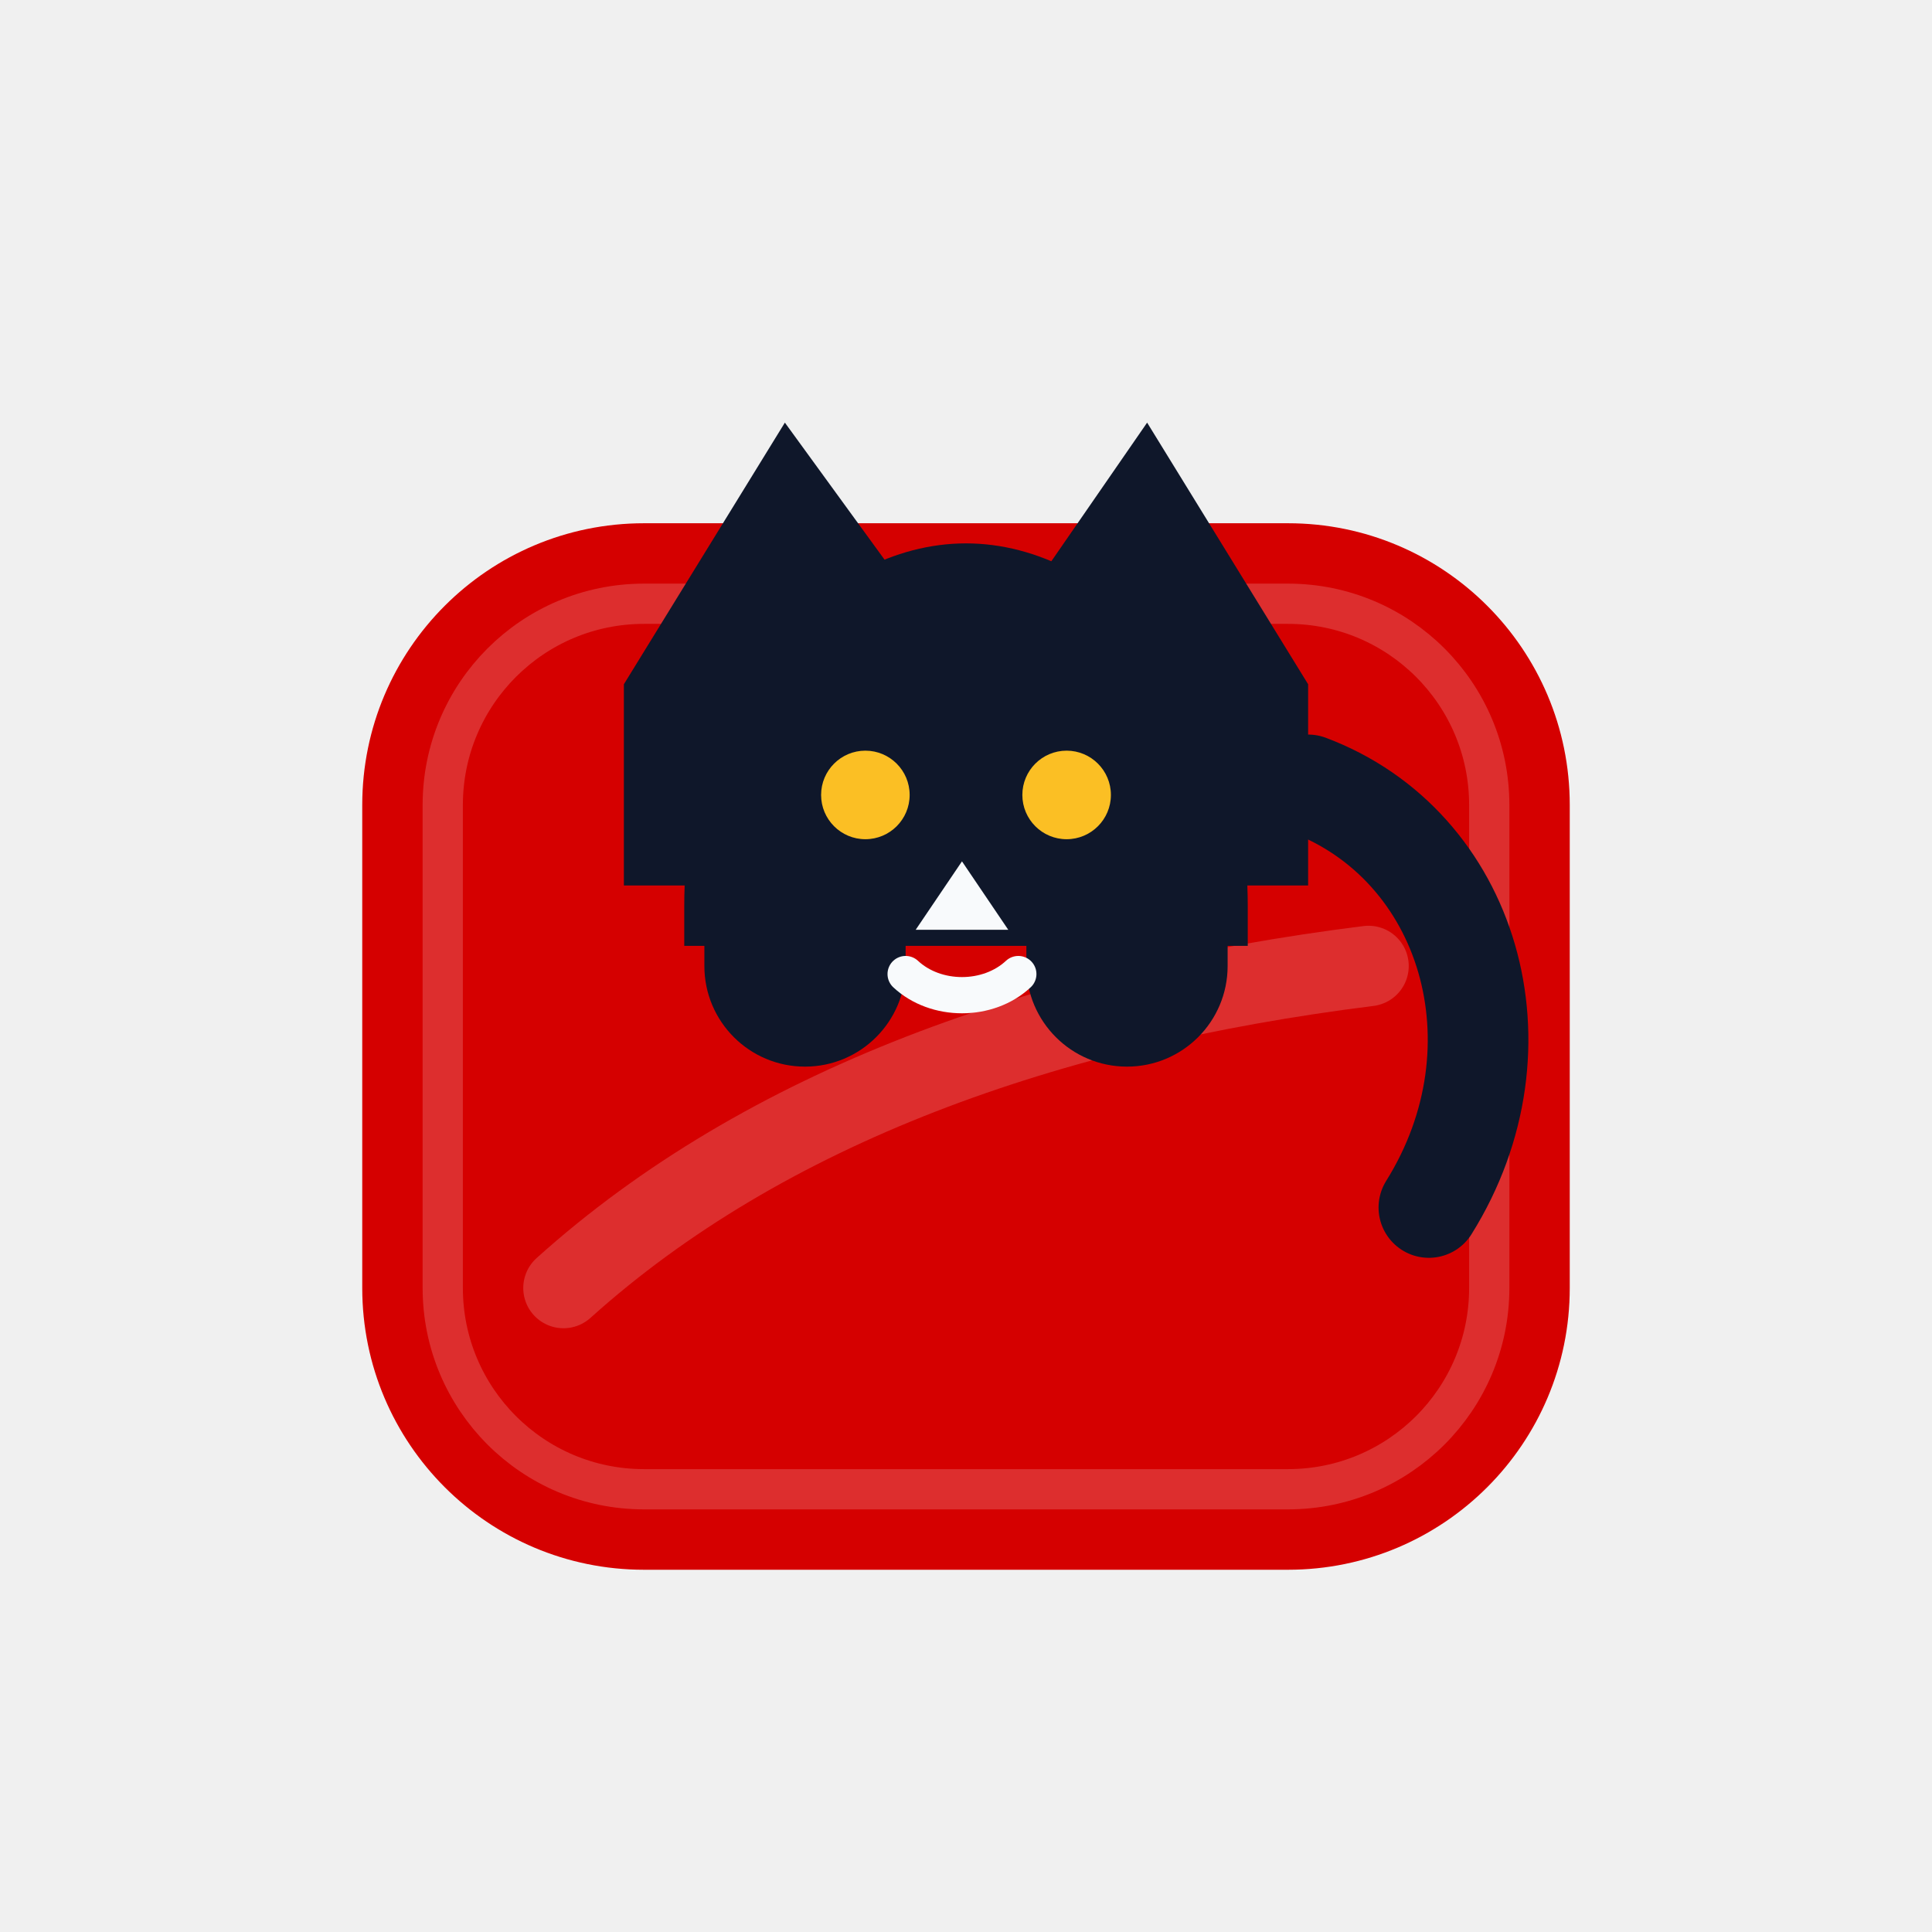
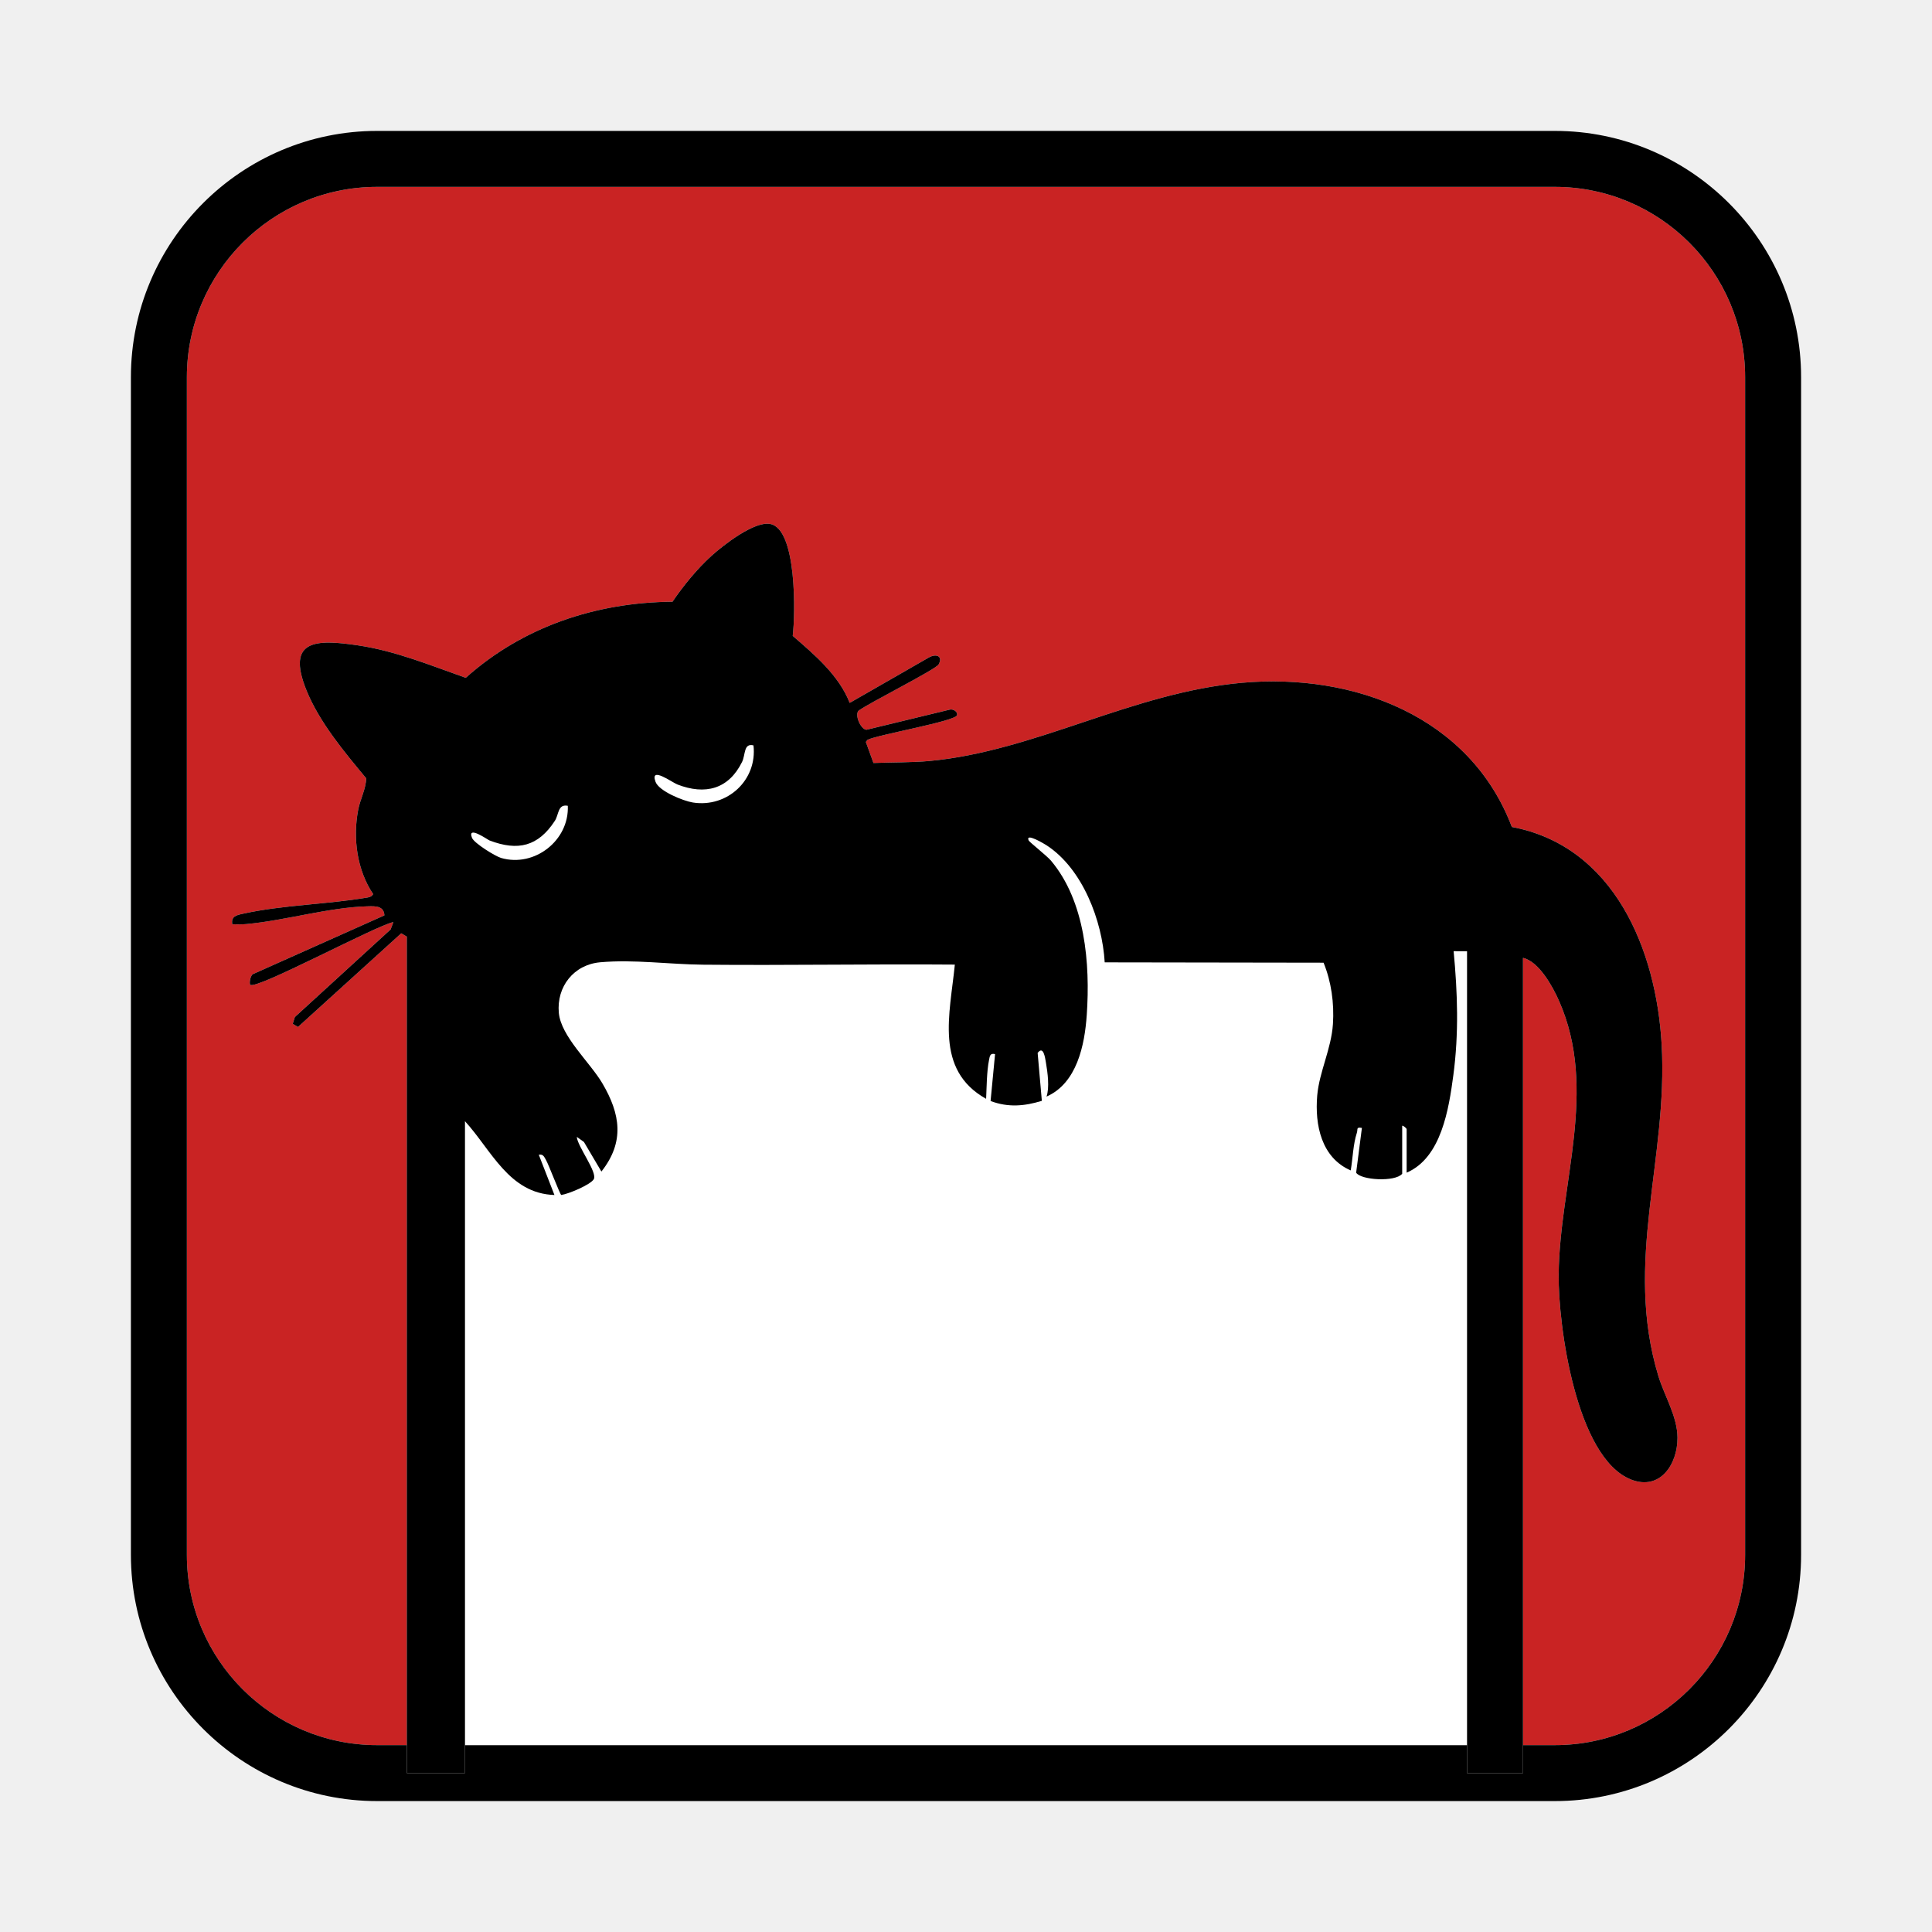
- <svg xmlns="http://www.w3.org/2000/svg" viewBox="0 0 96 96" fill="none">
-   <rect x="18" y="26" width="60" height="52" rx="14" fill="#D50000" />
-   <rect x="22" y="30" width="52" height="44" rx="10" stroke="rgba(255,255,255,0.18)" stroke-width="2" />
-   <path d="M28 64C38 55 52 50 68 48" stroke="rgba(255,255,255,0.18)" stroke-width="4" stroke-linecap="round" />
-   <path d="M31 34L39 21L47 32C47.6 32.8 48.8 32.8 49.4 32L57 21L65 34V44H31V34Z" fill="#0F172A" />
-   <path d="M34 45C34 34.5 40.9 27 48 27C55.1 27 62 34.5 62 45V47H34V45Z" fill="#0F172A" />
-   <rect x="35" y="42" width="10" height="11" rx="5" fill="#0F172A" />
-   <rect x="51" y="42" width="10" height="11" rx="5" fill="#0F172A" />
-   <circle cx="43" cy="39.5" r="2.2" fill="#FBBF24" />
-   <circle cx="53" cy="39.5" r="2.2" fill="#FBBF24" />
-   <path d="M47.8 42.8L45.5 46.2H50.1L47.8 42.8Z" fill="#F8FAFC" />
-   <path d="M45 48.4C46.5 49.8 49.1 49.8 50.6 48.4" stroke="#F8FAFC" stroke-width="1.8" stroke-linecap="round" />
-   <path d="M65 39C73 42 76 52 71 60" stroke="#0F172A" stroke-width="5" stroke-linecap="round" />
+ <svg xmlns="http://www.w3.org/2000/svg" id="Layer_1" data-name="Layer 1" viewBox="0 0 2827.87 2827.87">
+   <defs>
+     <style>
+       .cls-1 {
+         fill: #c92323;
+       }
+ 
+       .cls-2 {
+         fill: #fff;
+       }
+     </style>
+   </defs>
+   <path class="cls-1" d="M587.27,1366.06l-151.12,137.09-7.7-4.59,3.11-9.93,140.14-128.18,4.06-10.78c-24.9,4.69-201.71,100-209.51,91.65-1.77-1.87.03-14.94,5.18-16.06l191.22-85.46c-.69-14.19-13.73-13.53-24.61-13.24-56.16,1.41-120.68,20.81-177.14,25.95-6.98.62-13.93.66-20.87.39-2.23-11.76,6.26-13.47,15.56-15.5,59.5-13.07,122.55-13.5,182.51-23.76,3.87-.69,5.83-1.7,8.13-4.92-23.76-35.09-30.01-82.01-21.95-123.53,3.05-15.76,11.21-30.05,11.73-46-32.01-38.6-68.45-81.88-87.49-128.87-30.21-74.71,14.52-74.74,75.53-65.7,54.59,8.06,106.16,29.29,157.67,47.48,83.62-74.87,190.77-110.46,302.6-111.37,15.7-23.17,35.55-47.45,56.29-66.45,17.43-15.92,63.24-51.8,86.7-47.38,39.39,7.41,36.83,132.93,33,163.83,32.11,27.75,67.56,57.67,83.39,98.07l115.47-66.22c10.98-6.39,21.46-2.43,14.74,9.86-4.1,7.44-102.82,56.85-117.27,67.83-5.87,6.03,2.88,27.1,11.57,27.88l121.6-29.42c5.08-1.44,12.22,2.69,11.01,8.03-2.06,8.88-115.47,28.41-131.1,36.11l-2.39,3.08,11.14,30.83c26.05-1.05,55.74-.56,81.39-2.88,155.64-14.29,297-100.27,458.44-114.55,163.24-14.45,333.33,49.28,394.57,211.05,150.01,28.25,211.28,179.86,219.24,317.7,9.73,168.71-55.64,318.33-4.75,486.06,8.75,28.87,27.85,59.11,27.98,90.17.16,39.16-25.69,77.95-68.06,61.21-80.18-31.75-106.69-225.11-105.87-300.37,1.44-133.2,57.87-269.9.69-399.85-9.4-21.4-29.62-58.19-52.95-63.27v1152.27h46.63c153.61,0,278.55-124.94,278.55-278.52V552.07c0-153.58-124.94-278.55-278.55-278.55H552.04c-153.58,0-278.52,124.97-278.52,278.55v1723.75c0,153.58,124.94,278.52,278.52,278.52h43.38v-1183.4l-8.16-4.88Z" />
+   <path d="M2275.79,191.61H552.04c-198.73,0-360.43,161.7-360.43,360.46v1723.75c0,198.73,161.7,360.43,360.43,360.43h1723.75c198.76,0,360.47-161.7,360.47-360.43V552.07c0-198.76-161.7-360.46-360.47-360.46ZM2147.31,2595.3v-40.96H680.55v40.96h-85.13v-40.96h-43.38c-153.58,0-278.52-124.94-278.52-278.52V552.07c0-153.58,124.94-278.55,278.52-278.55h1723.75c153.61,0,278.55,124.97,278.55,278.55v1723.75c0,153.58-124.94,278.52-278.55,278.52h-46.63v40.96h-81.85Z" />
+   <path class="cls-2" d="M2127.65,1392.21c5.8,61.31,7.73,120.06-.39,181.3-6.62,49.54-17.53,121.04-68.35,142.86v-63.86c0-.56-4.42-5.14-6.55-4.88v70.38c-10.35,12.39-60.68,9.31-67.37-1.61l8.42-65.5c-8.88-1.51-5.64,1.64-7.4,7.11-5.57,17.14-5.93,37.29-8.98,55.08-43.02-18.64-52.72-66.68-49.02-109.64,2.95-34.44,20.71-68.48,23-104.66,1.93-30.54-2.23-61.44-13.7-89.75l-320.36-.49c-3.54-60.91-32.41-137.36-85.46-171.57-2.46-1.57-31.13-18.97-25.89-6.88,1.08,2.42,26.64,22.48,32.67,29.59,50.17,59.57,57.57,150.69,52.39,225.79-3.01,44.23-14.42,100-58.88,119.53,4.62-13.11,1.61-35.49-.88-49.87-1.18-6.88-3.64-25.36-12.12-13.99l6.13,70.12c-25.85,7.86-49.12,9.9-75,.26l6.55-68.68c-7.34-1.9-7.73,2.92-8.91,8.91-3.31,16.91-3.41,39.09-4.19,56.52-76.02-42.43-52.79-125.04-45.77-196.44-122.78-.98-245.68,1.28-368.49.13-49.12-.43-101.05-7.96-150.59-3.54-38.8,3.47-64.03,35.68-60.59,73.99,3.08,34.54,45.78,72.68,63.73,103.21,26.34,44.79,32.93,85.62-1.38,129.1l-25.56-43.25-10.45-7.5c.62,13.53,30.87,52.36,24.71,62.16-5.08,8.03-36.86,21.46-47.51,22.9-2.23-1.67-18.32-44.43-22.38-51.38-2.65-4.52-4-8.78-10.49-7.5l22.9,58.91c-66.42-2.1-92.24-65.7-130.94-108.03v913.27h1466.76v-1162.1l-19.66-.03Z" />
+   <path class="cls-2" d="M1086.17,1115.23c-19.76,40.11-54.13,48.69-94.56,33.03-8.03-3.11-40.73-27.43-32.11-3.9,5.01,13.73,40.7,28.08,54.82,30.31,50.26,7.83,94.4-32.86,88.57-83.65-14.65-3.64-11.47,13.5-16.71,24.21Z" />
+   <path class="cls-2" d="M733.47,1255.8c48.92,14.22,99.91-25.75,97.64-76.38-14.84-2.88-12.98,12.81-18.94,21.95-24.44,37.58-54.13,44.66-95.61,28.8-2.75-1.05-33.23-22.77-25.69-3.8,3.11,7.83,34.08,26.97,42.6,29.42Z" />
+   <path d="M2229.16,1402.07c23.33,5.08,43.55,41.88,52.95,63.27,57.18,129.95.75,266.65-.69,399.85-.82,75.26,25.69,268.62,105.87,300.37,42.37,16.74,68.22-22.05,68.06-61.21-.13-31.06-19.23-61.31-27.98-90.17-50.89-167.73,14.48-317.34,4.75-486.06-7.96-137.85-69.24-289.46-219.24-317.7-61.24-161.77-231.33-225.5-394.57-211.05-161.44,14.29-302.79,100.27-458.44,114.55-25.66,2.33-55.34,1.83-81.39,2.88l-11.14-30.83,2.39-3.08c15.63-7.7,129.03-27.23,131.1-36.11,1.21-5.34-5.93-9.47-11.01-8.03l-121.6,29.42c-8.68-.79-17.43-21.86-11.57-27.88,14.45-10.98,113.18-60.39,117.27-67.83,6.72-12.29-3.77-16.25-14.74-9.86l-115.47,66.22c-15.83-40.4-51.28-70.32-83.39-98.07,3.83-30.9,6.39-156.43-33-163.83-23.46-4.42-69.27,31.46-86.7,47.38-20.74,19-40.6,43.29-56.29,66.45-111.83.92-218.98,36.5-302.6,111.37-51.51-18.18-103.08-39.42-157.67-47.48-61.01-9.04-105.74-9.01-75.53,65.7,19.04,46.99,55.47,90.27,87.49,128.87-.52,15.96-8.68,30.24-11.73,46-8.06,41.52-1.8,88.44,21.95,123.53-2.29,3.21-4.26,4.23-8.13,4.92-59.96,10.26-123.01,10.68-182.51,23.76-9.31,2.03-17.79,3.74-15.56,15.5,6.95.26,13.89.23,20.87-.39,56.46-5.14,120.97-24.54,177.14-25.95,10.88-.3,23.92-.95,24.61,13.24l-191.22,85.46c-5.14,1.11-6.95,14.19-5.18,16.06,7.8,8.36,184.61-86.96,209.51-91.65l-4.06,10.78-140.14,128.18-3.11,9.93,7.7,4.59,151.12-137.09,8.16,4.88v1224.35h85.13v-954.23c38.7,42.33,64.52,105.93,130.94,108.03l-22.9-58.91c6.49-1.28,7.83,2.98,10.49,7.5,4.06,6.95,20.15,49.71,22.38,51.38,10.65-1.44,42.43-14.88,47.51-22.9,6.16-9.8-24.08-48.62-24.71-62.16l10.45,7.5,25.56,43.25c34.31-43.48,27.72-84.31,1.38-129.1-17.96-30.54-60.65-68.68-63.73-103.21-3.44-38.3,21.79-70.51,60.59-73.99,49.54-4.42,101.48,3.11,150.59,3.54,122.81,1.15,245.72-1.11,368.49-.13-7.01,71.4-30.24,154,45.77,196.44.79-17.43.88-39.61,4.19-56.52,1.18-6,1.57-10.81,8.91-8.91l-6.55,68.68c25.88,9.63,49.15,7.6,75-.26l-6.13-70.12c8.49-11.37,10.94,7.11,12.12,13.99,2.49,14.38,5.5,36.76.88,49.87,44.46-19.53,55.87-75.3,58.88-119.53,5.18-75.1-2.23-166.22-52.39-225.79-6.03-7.11-31.59-27.16-32.67-29.59-5.24-12.09,23.43,5.31,25.89,6.88,53.05,34.21,81.92,110.65,85.46,171.57l320.36.49c11.47,28.31,15.63,59.21,13.7,89.75-2.29,36.17-20.05,70.22-23,104.66-3.7,42.96,6,90.99,49.02,109.64,3.05-17.79,3.41-37.94,8.98-55.08,1.77-5.47-1.48-8.62,7.4-7.11l-8.42,65.5c6.68,10.91,57.01,13.99,67.37,1.61v-70.38c2.13-.26,6.55,4.33,6.55,4.88v63.86c50.82-21.82,61.73-93.32,68.35-142.86,8.13-61.24,6.19-119.99.39-181.3l19.66.03v1203.06h81.85v-1193.23ZM1102.88,1091.02c5.83,50.79-38.3,91.48-88.57,83.65-14.12-2.23-49.8-16.58-54.82-30.31-8.62-23.53,24.08.79,32.11,3.9,40.43,15.66,74.81,7.08,94.56-33.03,5.24-10.71,2.06-27.85,16.71-24.21ZM716.56,1230.18c41.48,15.86,71.17,8.78,95.61-28.8,5.96-9.14,4.1-24.84,18.94-21.95,2.26,50.62-48.72,90.6-97.64,76.38-8.52-2.46-39.48-21.59-42.6-29.42-7.54-18.97,22.94,2.75,25.69,3.8Z" />
</svg>
